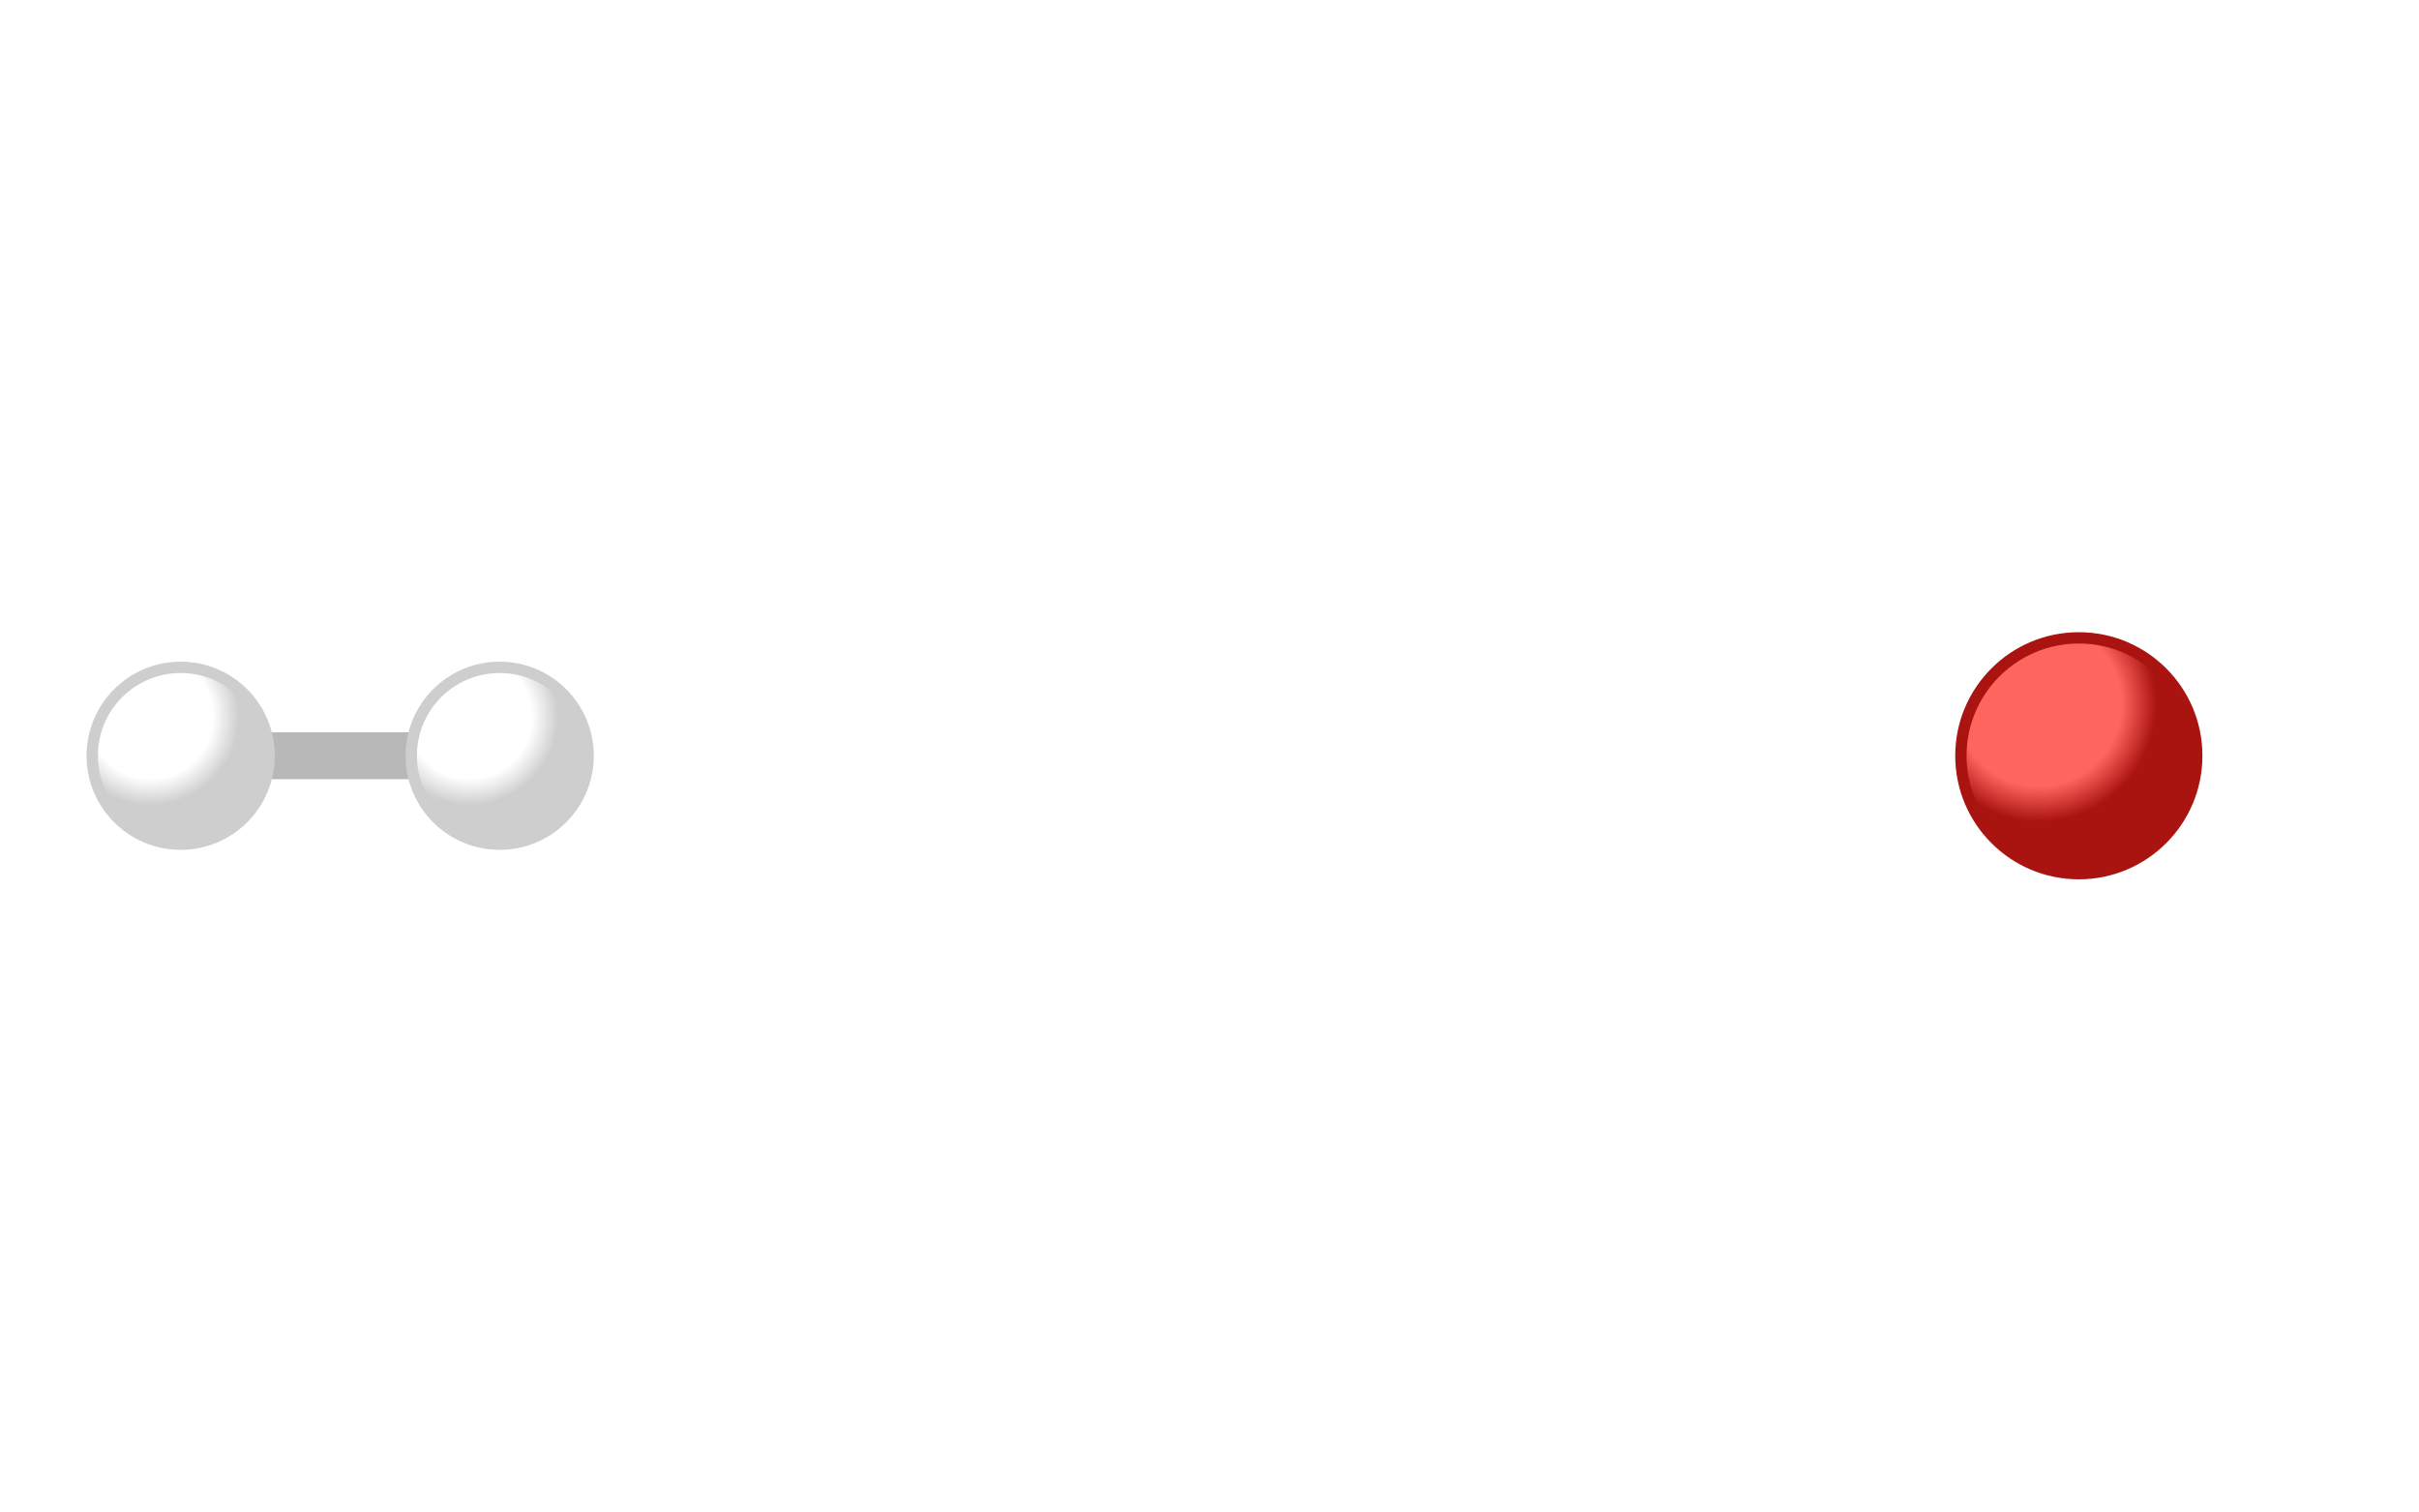
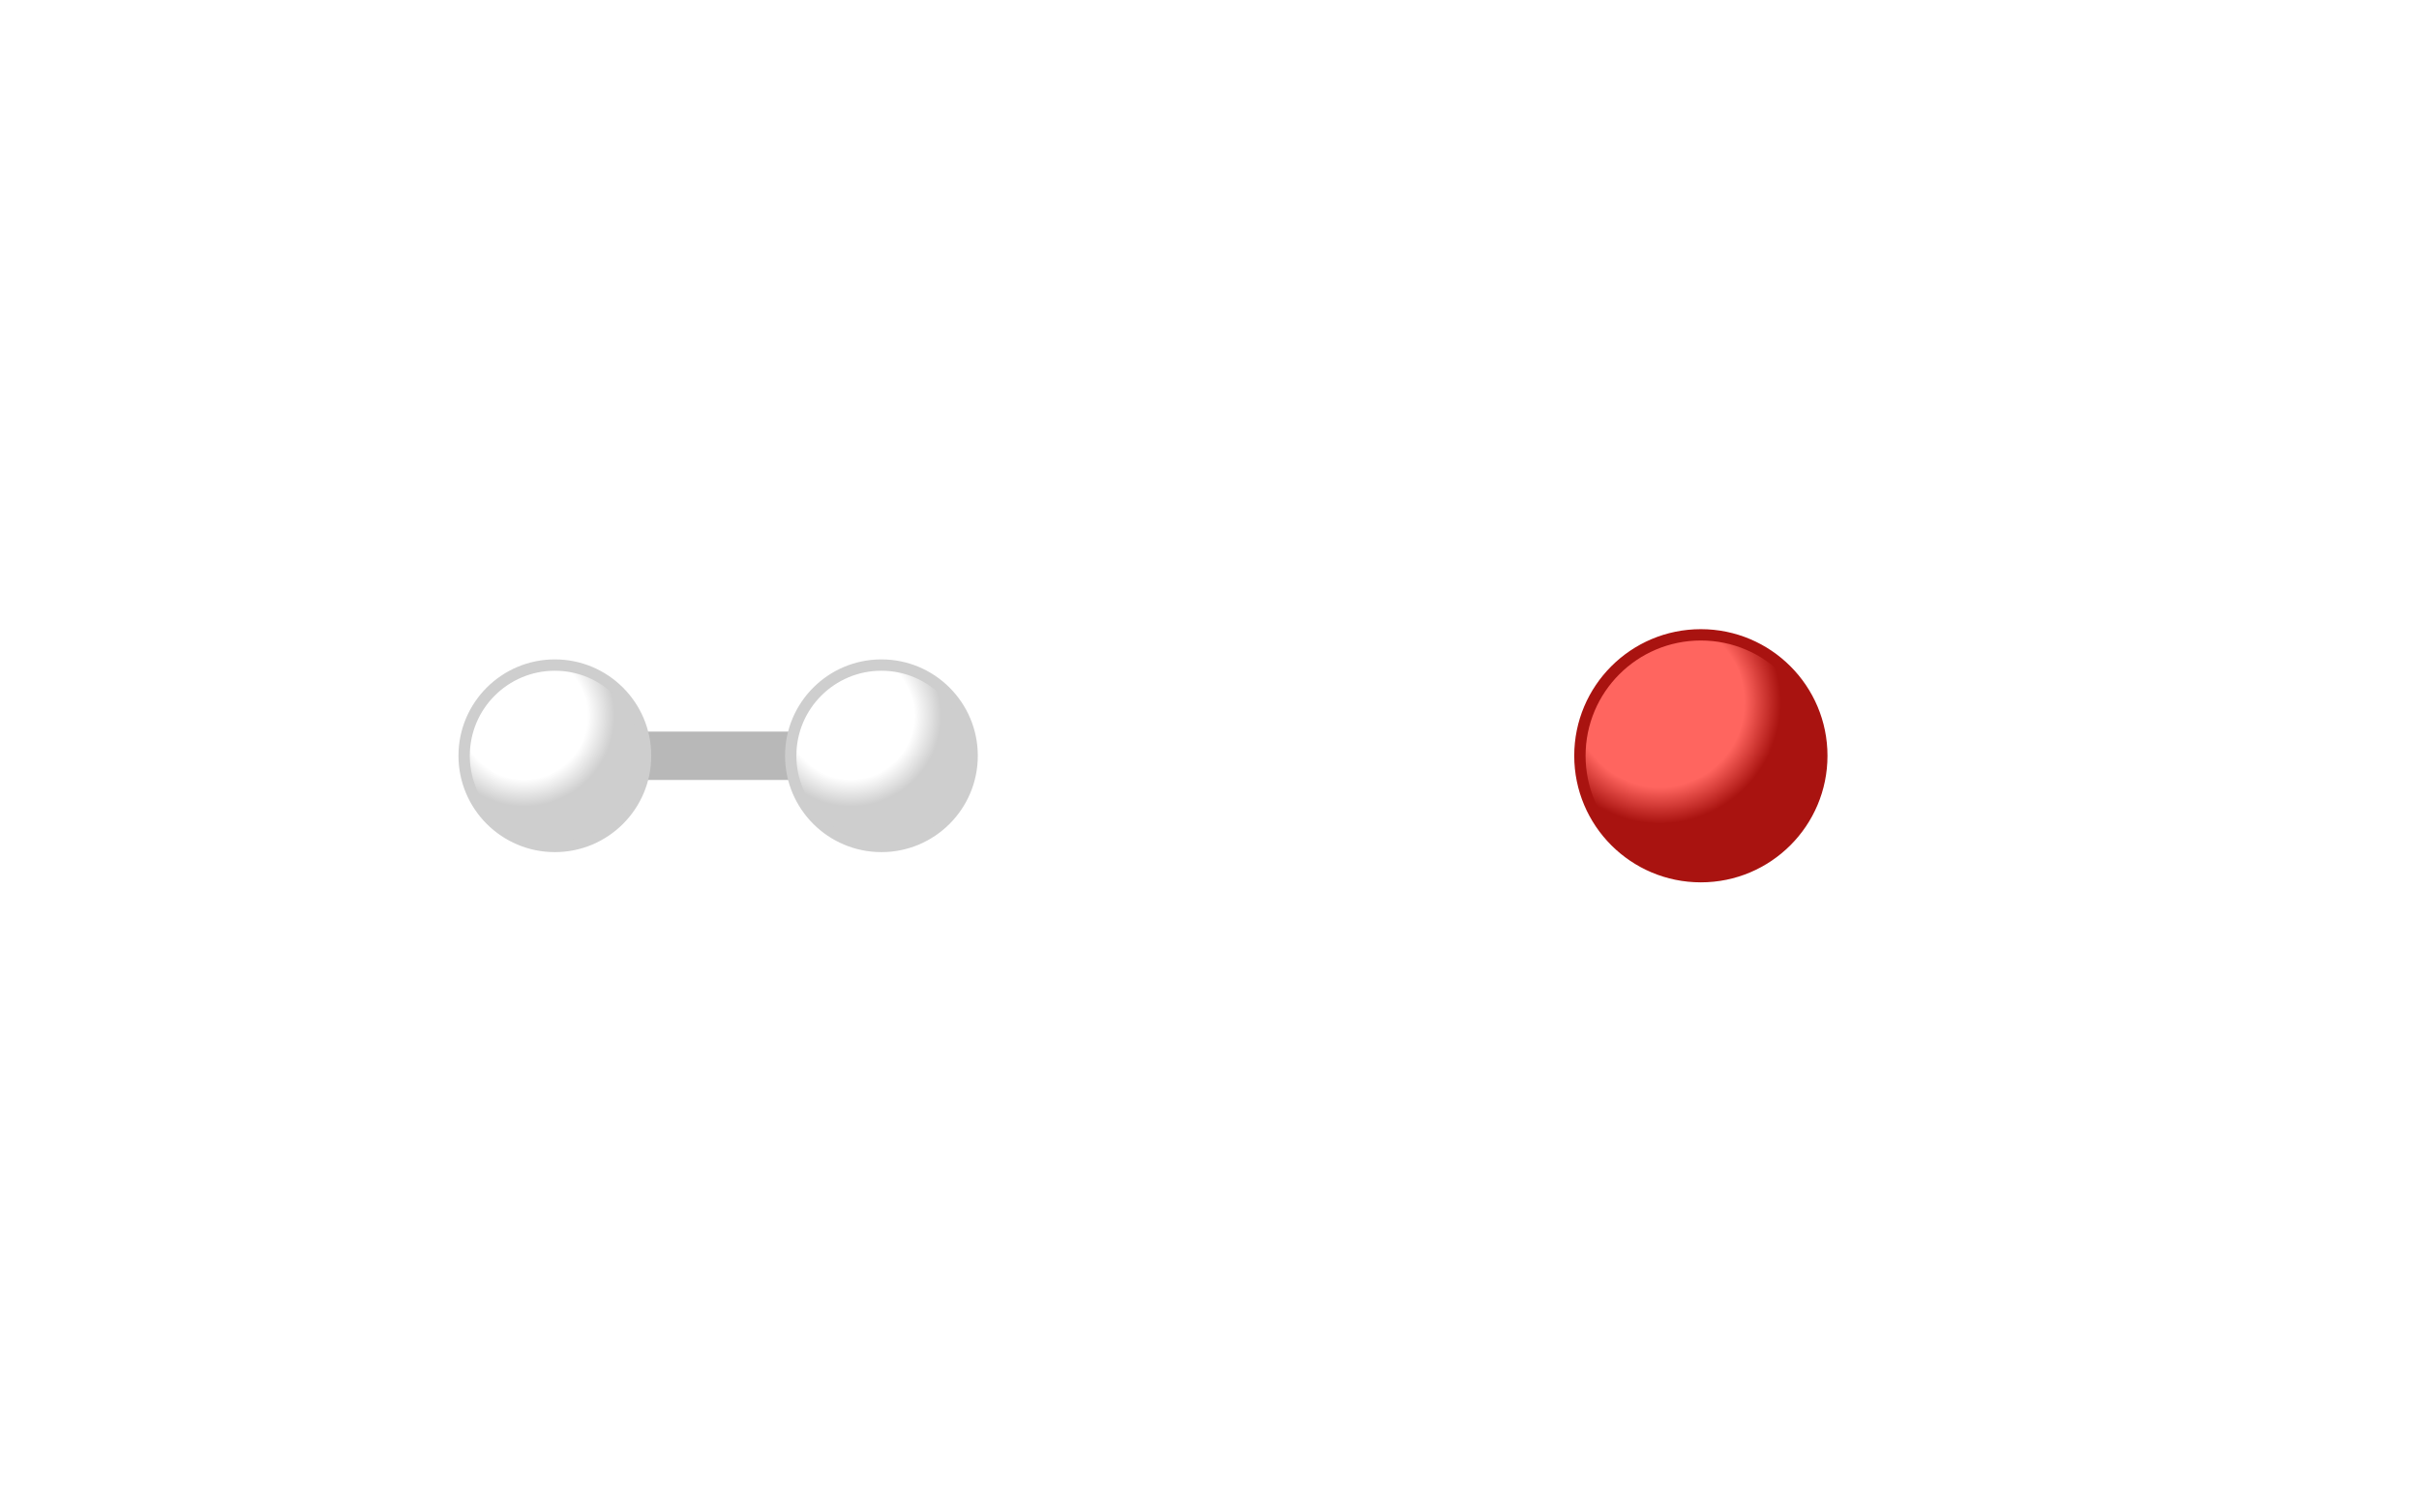
<svg xmlns="http://www.w3.org/2000/svg" width="320" height="200" viewBox="0 0 320 200">
  <defs>
    <radialGradient id="gH" cx="33%" cy="28%">
      <stop offset="0%" stop-color="#ffffff" />
      <stop offset="70%" stop-color="#ffffff" />
      <stop offset="100%" stop-color="#cecece" />
    </radialGradient>
    <radialGradient id="gC" cx="33%" cy="28%">
      <stop offset="0%" stop-color="#555555" />
      <stop offset="70%" stop-color="#555555" />
      <stop offset="100%" stop-color="#111111" />
    </radialGradient>
    <radialGradient id="gO" cx="33%" cy="28%">
      <stop offset="0%" stop-color="#ff655f" />
      <stop offset="70%" stop-color="#ff655f" />
      <stop offset="100%" stop-color="#a91310" />
    </radialGradient>
    <radialGradient id="gN" cx="33%" cy="28%">
      <stop offset="0%" stop-color="#668fea" />
      <stop offset="70%" stop-color="#668fea" />
      <stop offset="100%" stop-color="#173b8f" />
    </radialGradient>
    <radialGradient id="gS" cx="33%" cy="28%">
      <stop offset="0%" stop-color="#ffe25b" />
      <stop offset="70%" stop-color="#ffe25b" />
      <stop offset="100%" stop-color="#c49a00" />
    </radialGradient>
    <radialGradient id="gCl" cx="33%" cy="28%">
      <stop offset="0%" stop-color="#68d86c" />
      <stop offset="70%" stop-color="#68d86c" />
      <stop offset="100%" stop-color="#178a28" />
    </radialGradient>
  </defs>
-   <line x1="23.9" y1="100.0" x2="66.1" y2="100.0" stroke="#b8b8b8" stroke-width="6.2" stroke-linecap="round" />
-   <circle cx="23.9" cy="100.0" r="11.7" fill="url(#gH)" stroke="#cecece" stroke-width="1.5" />
-   <circle cx="66.1" cy="100.0" r="11.7" fill="url(#gH)" stroke="#cecece" stroke-width="1.5" />
-   <circle cx="275.0" cy="100.0" r="15.6" fill="url(#gO)" stroke="#a91310" stroke-width="1.5" />
+   <line x1="73.4" y1="100.0" x2="116.6" y2="100.0" stroke="#b8b8b8" stroke-width="6.4" stroke-linecap="round" />
+   <circle cx="73.4" cy="100.0" r="12.0" fill="url(#gH)" stroke="#cecece" stroke-width="1.5" />
+   <circle cx="116.6" cy="100.0" r="12.0" fill="url(#gH)" stroke="#cecece" stroke-width="1.5" />
+   <circle cx="225.0" cy="100.0" r="16.0" fill="url(#gO)" stroke="#a91310" stroke-width="1.5" />
</svg>
